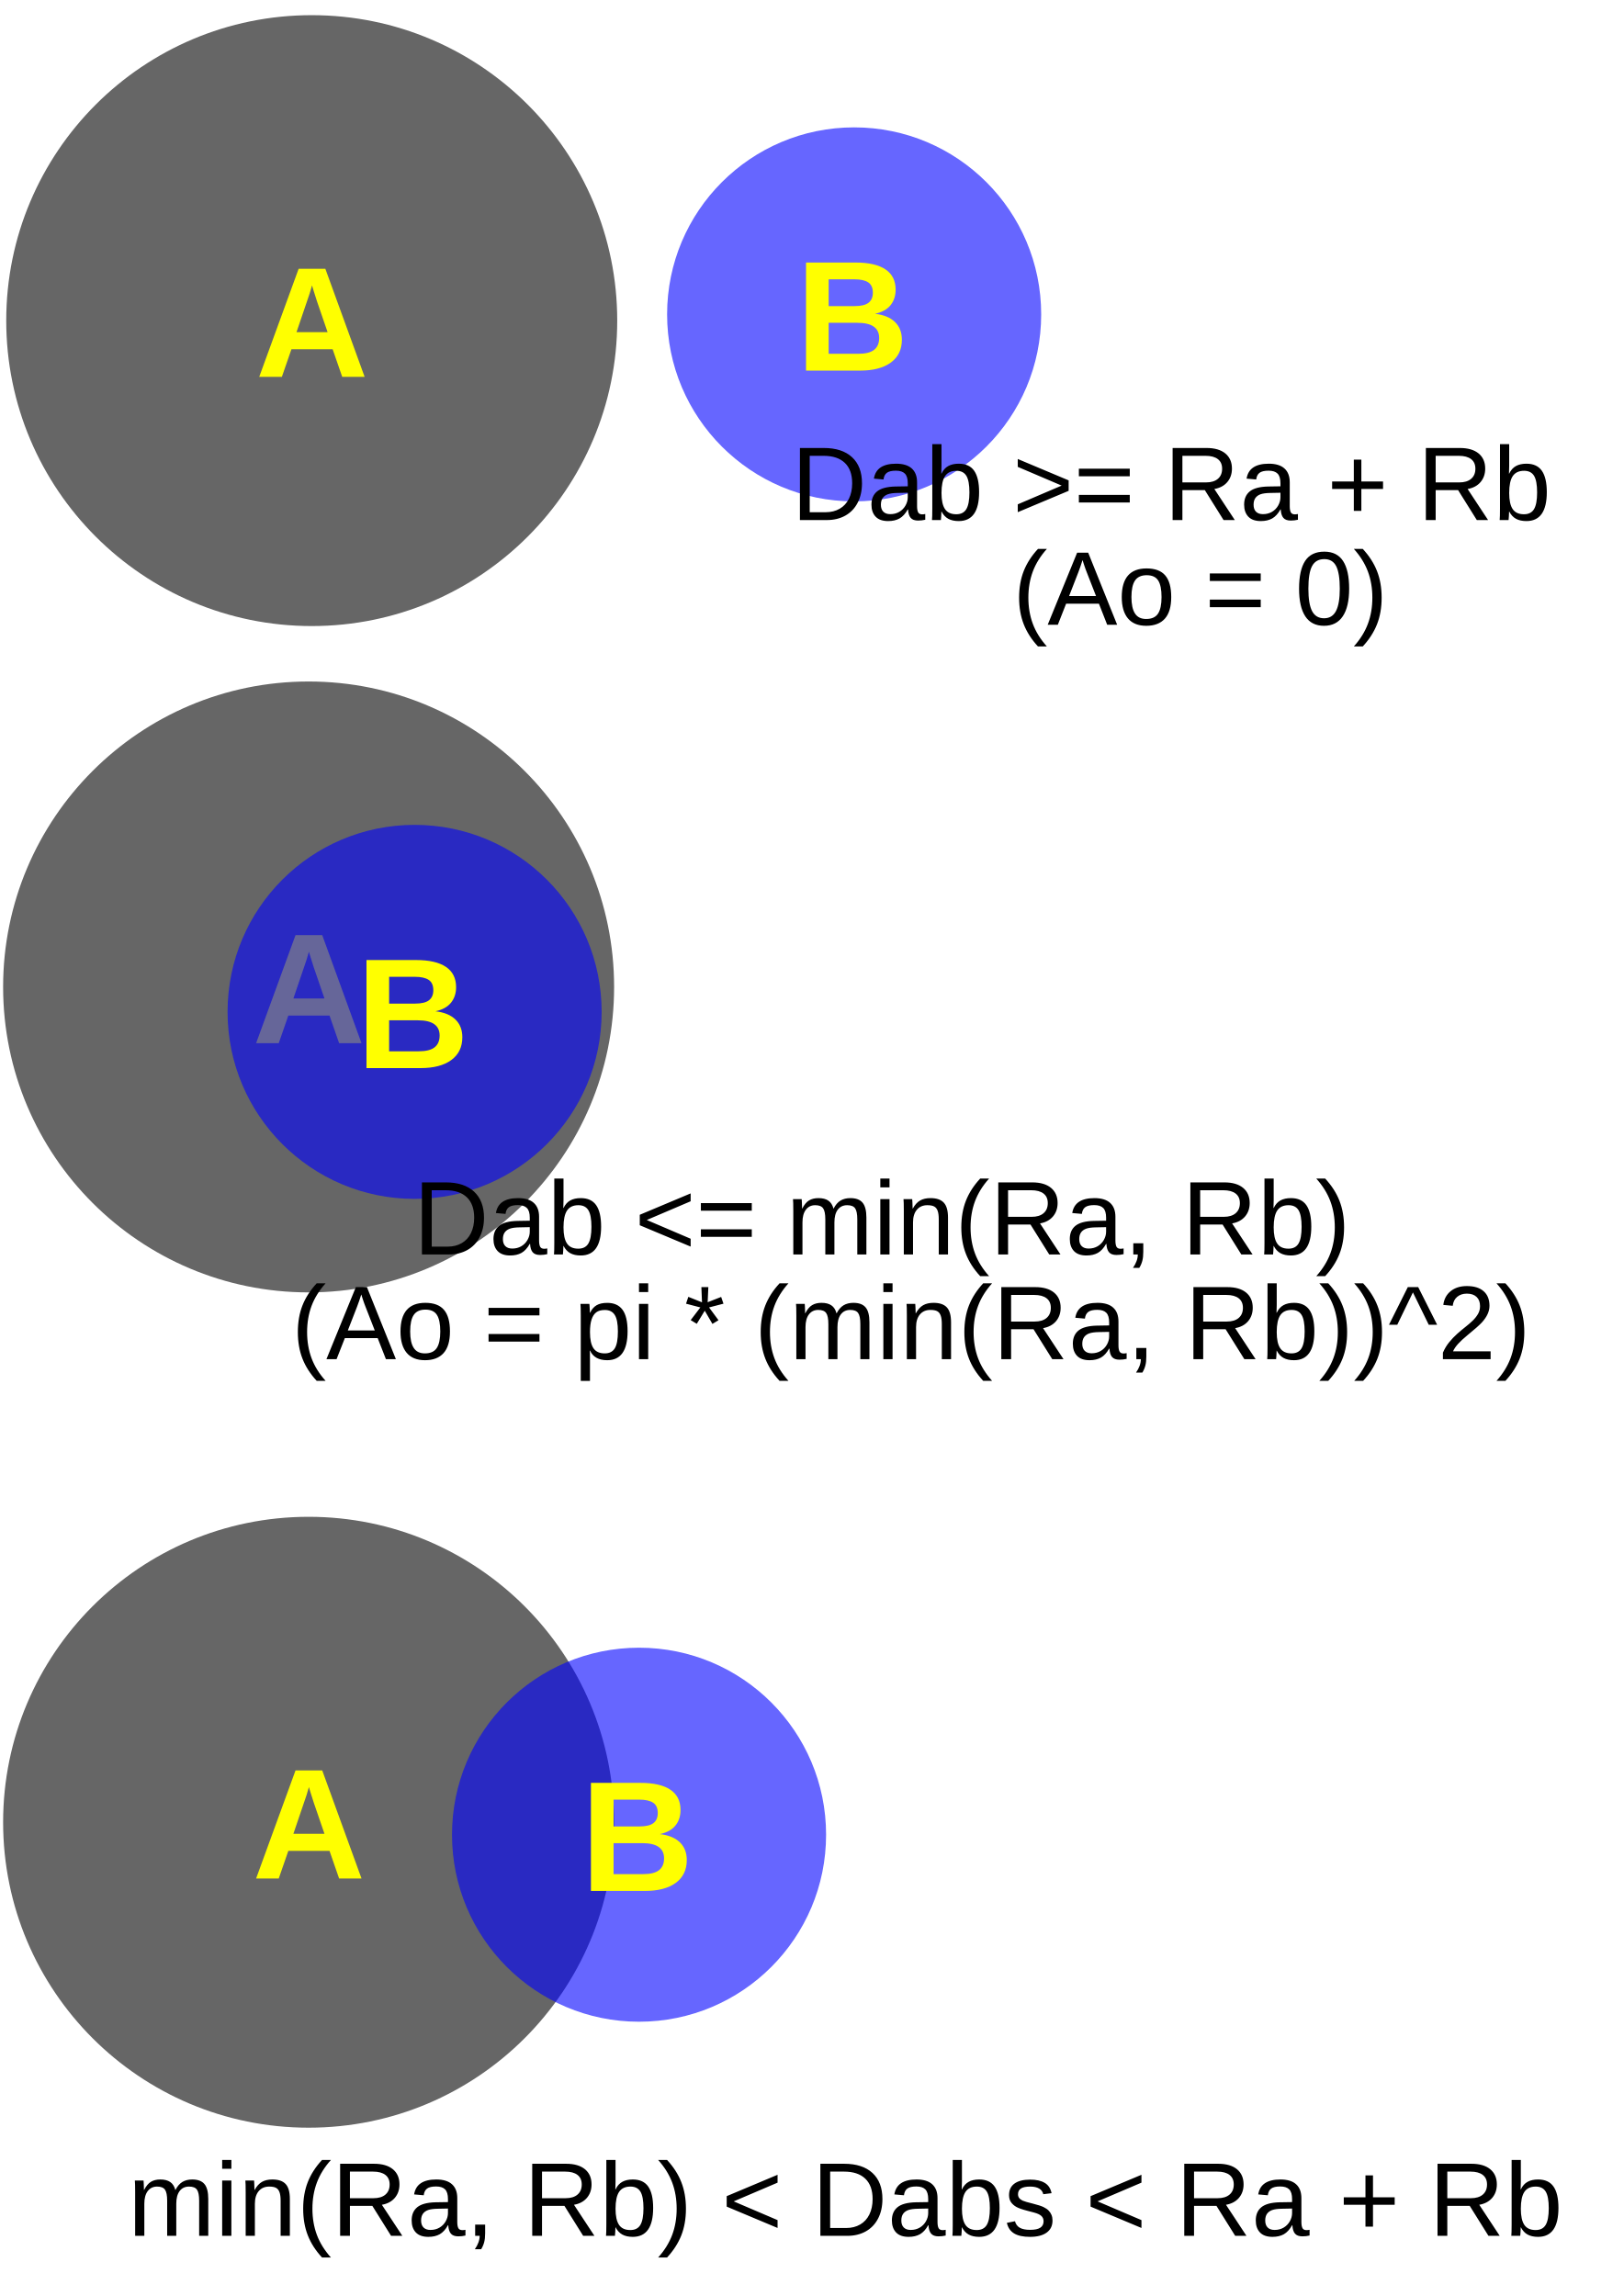
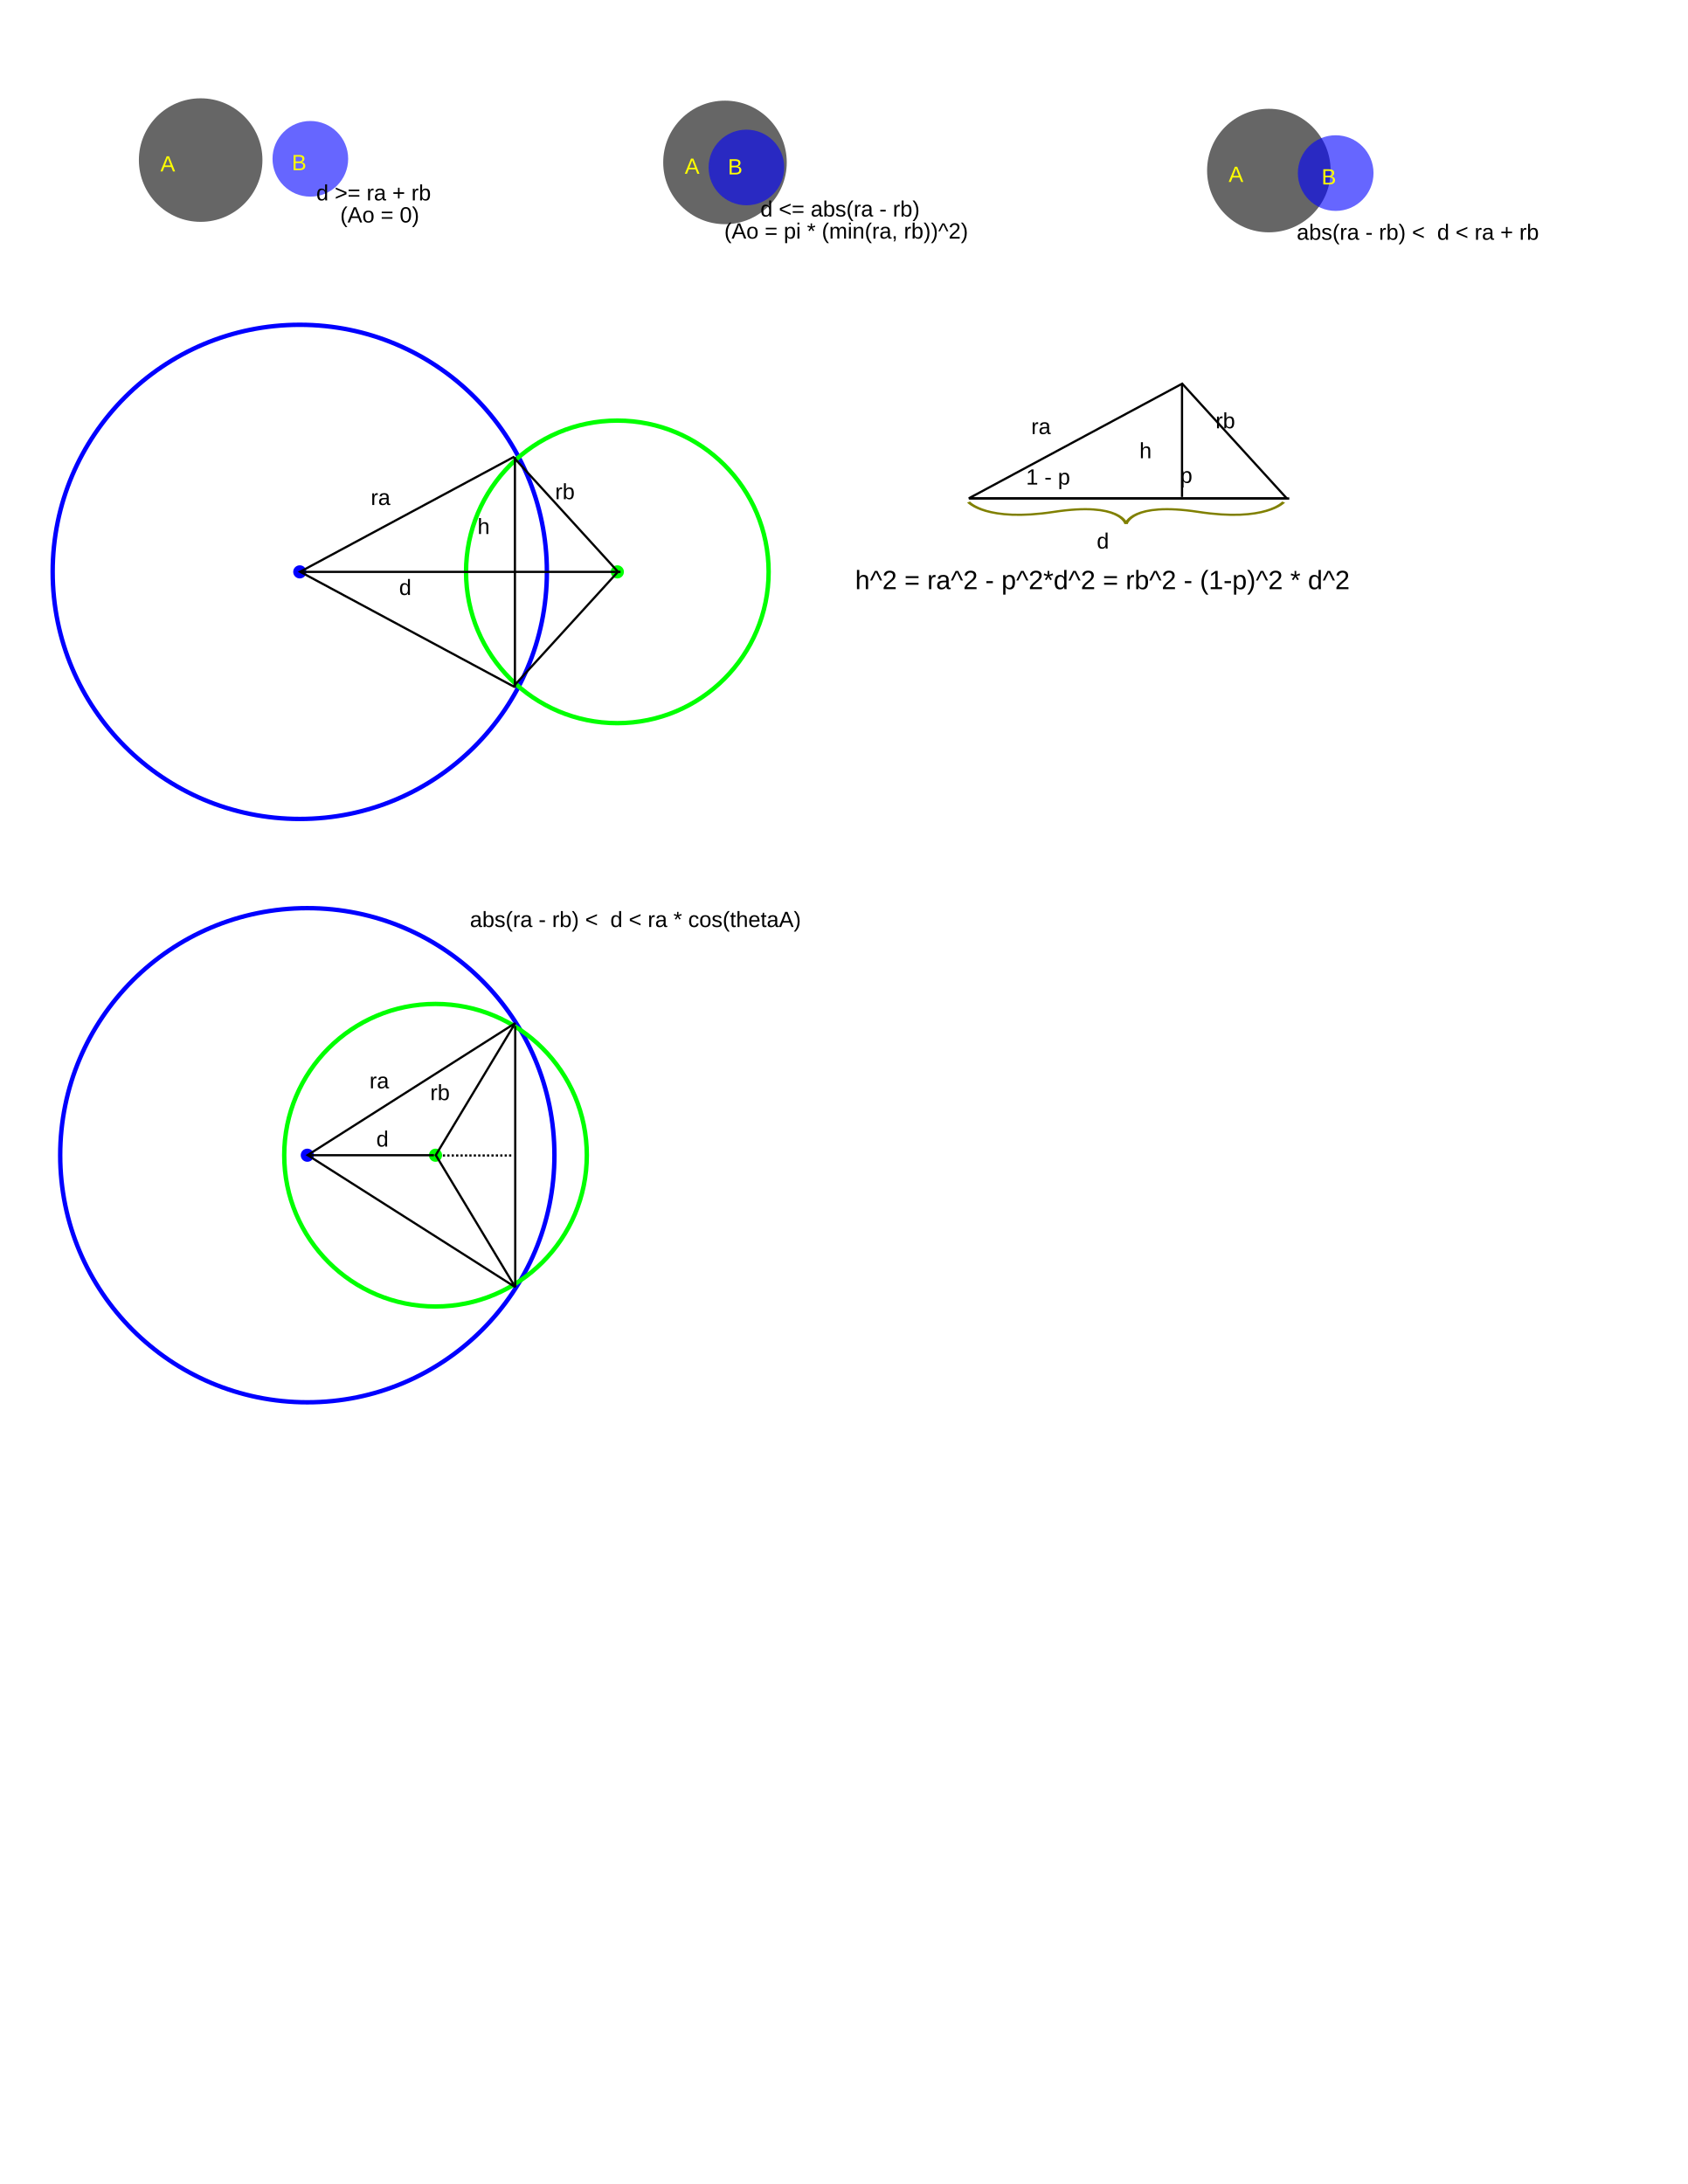
- <svg xmlns="http://www.w3.org/2000/svg" width="744.094" height="1052.362" id="svg2" version="1.0">
+ <svg xmlns="http://www.w3.org/2000/svg" width="765" height="990" id="svg2" version="1.0">
  <defs id="defs4">
    </defs>
  <g id="layer1">
-     <g id="g3171" transform="translate(-45.71429,-80)">
-       <path transform="translate(-334.2857,-242.8571)" d="M 662.857,469.809 A 140,140 0 1 1 382.857,469.809 A 140,140 0 1 1 662.857,469.809 z" id="path2385" style="opacity:0.6;fill:#000000;fill-opacity:1;stroke:none;stroke-width:12;stroke-linecap:square;stroke-linejoin:round;stroke-miterlimit:4;stroke-dasharray:none;stroke-dashoffset:0;stroke-opacity:1" />
-       <text id="text3163" y="252.721" x="162.714" style="font-size:72px;font-style:normal;font-variant:normal;font-weight:bold;font-stretch:normal;text-align:justify;line-height:100%;writing-mode:lr-tb;text-anchor:start;fill:#ffff00;fill-opacity:1;stroke:none;stroke-width:1px;stroke-linecap:butt;stroke-linejoin:miter;stroke-opacity:1;font-family:Arial;-inkscape-font-specification:Arial Bold" xml:space="preserve">
+     <g id="g3171" transform="matrix(0.2,0,0,0.2,53.2313,27.17151)" style="font-size:50px;font-style:normal;font-variant:normal;font-weight:normal;font-stretch:normal;text-align:center;line-height:100%;writing-mode:lr-tb;text-anchor:middle;font-family:Arial;-inkscape-font-specification:Arial">
+       <path transform="translate(-334.2857,-242.8571)" d="M 662.857,469.809 A 140,140 0 1 1 382.857,469.809 A 140,140 0 1 1 662.857,469.809 z" id="path2385" style="font-size:50px;font-style:normal;font-variant:normal;font-weight:normal;font-stretch:normal;text-align:center;line-height:100%;writing-mode:lr-tb;text-anchor:middle;opacity:0.6;fill:#000000;fill-opacity:1;stroke:none;stroke-width:12;stroke-linecap:square;stroke-linejoin:round;stroke-miterlimit:4;stroke-dasharray:none;stroke-dashoffset:0;stroke-opacity:1;font-family:Arial;-inkscape-font-specification:Arial" />
+       <text id="text3163" y="252.721" x="162.714" style="font-size:50px;font-style:normal;font-variant:normal;font-weight:normal;font-stretch:normal;text-align:center;line-height:100%;writing-mode:lr-tb;text-anchor:middle;fill:#ffff00;fill-opacity:1;stroke:none;stroke-width:1px;stroke-linecap:butt;stroke-linejoin:miter;stroke-opacity:1;font-family:Arial;-inkscape-font-specification:Arial" xml:space="preserve">
        <tspan y="252.721" x="162.714" id="tspan3165">A</tspan>
      </text>
    </g>
-     <g id="g3176" transform="translate(-231.4286,-60)">
-       <path transform="matrix(0.6122449,0,0,0.6122449,302.7405,-83.54354)" d="M 662.857,469.809 A 140,140 0 1 1 382.857,469.809 A 140,140 0 1 1 662.857,469.809 z" id="path2391" style="opacity:0.6;fill:#0000ff;fill-opacity:1;stroke:none;stroke-width:12;stroke-linecap:square;stroke-linejoin:round;stroke-miterlimit:4;stroke-dasharray:none;stroke-dashoffset:0;stroke-opacity:1" />
-       <text id="text3167" y="229.864" x="595.998" style="font-size:72px;font-style:normal;font-variant:normal;font-weight:bold;font-stretch:normal;text-align:justify;line-height:100%;writing-mode:lr-tb;text-anchor:start;fill:#ffff00;fill-opacity:1;stroke:none;stroke-width:1px;stroke-linecap:butt;stroke-linejoin:miter;stroke-opacity:1;font-family:Arial;-inkscape-font-specification:Arial Bold" xml:space="preserve">
-         <tspan y="229.864" x="595.998" id="tspan3169">B</tspan>
+     <g id="g3176" transform="matrix(0.2,0,0,0.2,16.08844,31.17151)" style="font-size:50px;font-style:normal;font-variant:normal;font-weight:normal;font-stretch:normal;text-align:center;line-height:100%;writing-mode:lr-tb;text-anchor:middle;font-family:Arial;-inkscape-font-specification:Arial">
+       <path transform="matrix(0.6122449,0,0,0.6122449,302.7405,-83.54354)" d="M 662.857,469.809 A 140,140 0 1 1 382.857,469.809 A 140,140 0 1 1 662.857,469.809 z" id="path2391" style="font-size:81.667px;font-style:normal;font-variant:normal;font-weight:normal;font-stretch:normal;text-align:center;line-height:100%;writing-mode:lr-tb;text-anchor:middle;opacity:0.6;fill:#0000ff;fill-opacity:1;stroke:none;stroke-width:12;stroke-linecap:square;stroke-linejoin:round;stroke-miterlimit:4;stroke-dasharray:none;stroke-dashoffset:0;stroke-opacity:1;font-family:Arial;-inkscape-font-specification:Arial" />
+       <text id="text3167" y="229.864" x="645.998" style="font-size:50px;font-style:normal;font-variant:normal;font-weight:normal;font-stretch:normal;text-align:center;line-height:100%;writing-mode:lr-tb;text-anchor:middle;fill:#ffff00;fill-opacity:1;stroke:none;stroke-width:1px;stroke-linecap:butt;stroke-linejoin:miter;stroke-opacity:1;font-family:Arial;-inkscape-font-specification:Arial" xml:space="preserve">
+         <tspan y="229.864" x="645.998" id="tspan3169">B</tspan>
      </text>
    </g>
-     <g id="g3181" transform="translate(-47.14284,608.2677)">
-       <path transform="translate(-334.2857,-242.8571)" d="M 662.857,469.809 A 140,140 0 1 1 382.857,469.809 A 140,140 0 1 1 662.857,469.809 z" id="path3183" style="opacity:0.6;fill:#000000;fill-opacity:1;stroke:none;stroke-width:12;stroke-linecap:square;stroke-linejoin:round;stroke-miterlimit:4;stroke-dasharray:none;stroke-dashoffset:0;stroke-opacity:1" />
-       <text id="text3185" y="252.721" x="162.714" style="font-size:72px;font-style:normal;font-variant:normal;font-weight:bold;font-stretch:normal;text-align:justify;line-height:100%;writing-mode:lr-tb;text-anchor:start;fill:#ffff00;fill-opacity:1;stroke:none;stroke-width:1px;stroke-linecap:butt;stroke-linejoin:miter;stroke-opacity:1;font-family:Arial;-inkscape-font-specification:Arial Bold" xml:space="preserve">
+     <g id="g3181" transform="matrix(0.2,0,0,0.2,537.3872,31.92513)" style="font-size:50px;font-style:normal;font-variant:normal;font-weight:normal;font-stretch:normal;text-align:center;line-height:100%;writing-mode:lr-tb;text-anchor:middle;font-family:Arial;-inkscape-font-specification:Arial">
+       <path transform="translate(-334.2857,-242.8571)" d="M 662.857,469.809 A 140,140 0 1 1 382.857,469.809 A 140,140 0 1 1 662.857,469.809 z" id="path3183" style="font-size:50px;font-style:normal;font-variant:normal;font-weight:normal;font-stretch:normal;text-align:center;line-height:100%;writing-mode:lr-tb;text-anchor:middle;opacity:0.6;fill:#000000;fill-opacity:1;stroke:none;stroke-width:12;stroke-linecap:square;stroke-linejoin:round;stroke-miterlimit:4;stroke-dasharray:none;stroke-dashoffset:0;stroke-opacity:1;font-family:Arial;-inkscape-font-specification:Arial" />
+       <text id="text3185" y="252.721" x="162.714" style="font-size:50px;font-style:normal;font-variant:normal;font-weight:normal;font-stretch:normal;text-align:center;line-height:100%;writing-mode:lr-tb;text-anchor:middle;fill:#ffff00;fill-opacity:1;stroke:none;stroke-width:1px;stroke-linecap:butt;stroke-linejoin:miter;stroke-opacity:1;font-family:Arial;-inkscape-font-specification:Arial" xml:space="preserve">
        <tspan y="252.721" x="162.714" id="tspan3187">A</tspan>
      </text>
    </g>
-     <g id="g3189" transform="translate(-330,636.8391)">
-       <path transform="matrix(0.6122449,0,0,0.6122449,302.7405,-83.54354)" d="M 662.857,469.809 A 140,140 0 1 1 382.857,469.809 A 140,140 0 1 1 662.857,469.809 z" id="path3191" style="opacity:0.6;fill:#0000ff;fill-opacity:1;stroke:none;stroke-width:12;stroke-linecap:square;stroke-linejoin:round;stroke-miterlimit:4;stroke-dasharray:none;stroke-dashoffset:0;stroke-opacity:1" />
-       <text id="text3193" y="229.864" x="595.998" style="font-size:72px;font-style:normal;font-variant:normal;font-weight:bold;font-stretch:normal;text-align:justify;line-height:100%;writing-mode:lr-tb;text-anchor:start;fill:#ffff00;fill-opacity:1;stroke:none;stroke-width:1px;stroke-linecap:butt;stroke-linejoin:miter;stroke-opacity:1;font-family:Arial;-inkscape-font-specification:Arial Bold" xml:space="preserve">
-         <tspan y="229.864" x="595.998" id="tspan3195">B</tspan>
+     <g id="g3189" transform="matrix(0.2,0,0,0.2,480.8158,37.63943)" style="font-size:50px;font-style:normal;font-variant:normal;font-weight:normal;font-stretch:normal;text-align:center;line-height:100%;writing-mode:lr-tb;text-anchor:middle;font-family:Arial;-inkscape-font-specification:Arial">
+       <path transform="matrix(0.6122449,0,0,0.6122449,302.7405,-83.54354)" d="M 662.857,469.809 A 140,140 0 1 1 382.857,469.809 A 140,140 0 1 1 662.857,469.809 z" id="path3191" style="font-size:81.667px;font-style:normal;font-variant:normal;font-weight:normal;font-stretch:normal;text-align:center;line-height:100%;writing-mode:lr-tb;text-anchor:middle;opacity:0.6;fill:#0000ff;fill-opacity:1;stroke:none;stroke-width:12;stroke-linecap:square;stroke-linejoin:round;stroke-miterlimit:4;stroke-dasharray:none;stroke-dashoffset:0;stroke-opacity:1;font-family:Arial;-inkscape-font-specification:Arial" />
+       <text id="text3193" y="229.864" x="655.998" style="font-size:50px;font-style:normal;font-variant:normal;font-weight:normal;font-stretch:normal;text-align:center;line-height:100%;writing-mode:lr-tb;text-anchor:middle;fill:#ffff00;fill-opacity:1;stroke:none;stroke-width:1px;stroke-linecap:butt;stroke-linejoin:miter;stroke-opacity:1;font-family:Arial;-inkscape-font-specification:Arial" xml:space="preserve">
+         <tspan y="229.864" x="655.998" id="tspan3195">B</tspan>
      </text>
    </g>
-     <g id="g3197" transform="translate(-47.14284,225.4106)">
-       <path transform="translate(-334.2857,-242.8571)" d="M 662.857,469.809 A 140,140 0 1 1 382.857,469.809 A 140,140 0 1 1 662.857,469.809 z" id="path3199" style="opacity:0.6;fill:#000000;fill-opacity:1;stroke:none;stroke-width:12;stroke-linecap:square;stroke-linejoin:round;stroke-miterlimit:4;stroke-dasharray:none;stroke-dashoffset:0;stroke-opacity:1" />
-       <text id="text3201" y="252.721" x="162.714" style="font-size:72px;font-style:normal;font-variant:normal;font-weight:bold;font-stretch:normal;text-align:justify;line-height:100%;writing-mode:lr-tb;text-anchor:start;fill:#ffff00;fill-opacity:1;stroke:none;stroke-width:1px;stroke-linecap:butt;stroke-linejoin:miter;stroke-opacity:1;font-family:Arial;-inkscape-font-specification:Arial Bold" xml:space="preserve">
+     <g id="g3197" transform="matrix(0.2,0,0,0.2,290.8793,28.2343)" style="font-size:50px;font-style:normal;font-variant:normal;font-weight:normal;font-stretch:normal;text-align:center;line-height:100%;writing-mode:lr-tb;text-anchor:middle;font-family:Arial;-inkscape-font-specification:Arial">
+       <path transform="translate(-334.2857,-242.8571)" d="M 662.857,469.809 A 140,140 0 1 1 382.857,469.809 A 140,140 0 1 1 662.857,469.809 z" id="path3199" style="font-size:50px;font-style:normal;font-variant:normal;font-weight:normal;font-stretch:normal;text-align:center;line-height:100%;writing-mode:lr-tb;text-anchor:middle;opacity:0.6;fill:#000000;fill-opacity:1;stroke:none;stroke-width:12;stroke-linecap:square;stroke-linejoin:round;stroke-miterlimit:4;stroke-dasharray:none;stroke-dashoffset:0;stroke-opacity:1;font-family:Arial;-inkscape-font-specification:Arial" />
+       <text id="text3201" y="252.721" x="162.714" style="font-size:50px;font-style:normal;font-variant:normal;font-weight:normal;font-stretch:normal;text-align:center;line-height:100%;writing-mode:lr-tb;text-anchor:middle;fill:#ffff00;fill-opacity:1;stroke:none;stroke-width:1px;stroke-linecap:butt;stroke-linejoin:miter;stroke-opacity:1;font-family:Arial;-inkscape-font-specification:Arial" xml:space="preserve">
        <tspan y="252.721" x="162.714" id="tspan3203">A</tspan>
      </text>
    </g>
-     <g id="g3205" transform="translate(-432.8571,259.6963)">
-       <path transform="matrix(0.6122449,0,0,0.6122449,302.7405,-83.54354)" d="M 662.857,469.809 A 140,140 0 1 1 382.857,469.809 A 140,140 0 1 1 662.857,469.809 z" id="path3207" style="opacity:0.6;fill:#0000ff;fill-opacity:1;stroke:none;stroke-width:12;stroke-linecap:square;stroke-linejoin:round;stroke-miterlimit:4;stroke-dasharray:none;stroke-dashoffset:0;stroke-opacity:1" />
-       <text id="text3209" y="229.864" x="595.998" style="font-size:72px;font-style:normal;font-variant:normal;font-weight:bold;font-stretch:normal;text-align:justify;line-height:100%;writing-mode:lr-tb;text-anchor:start;fill:#ffff00;fill-opacity:1;stroke:none;stroke-width:1px;stroke-linecap:butt;stroke-linejoin:miter;stroke-opacity:1;font-family:Arial;-inkscape-font-specification:Arial Bold" xml:space="preserve">
-         <tspan y="229.864" x="595.998" id="tspan3211">B</tspan>
+     <g id="g3205" transform="matrix(0.2,0,0,0.2,213.7364,35.09144)" style="font-size:50px;font-style:normal;font-variant:normal;font-weight:normal;font-stretch:normal;text-align:center;line-height:100%;writing-mode:lr-tb;text-anchor:middle;font-family:Arial;-inkscape-font-specification:Arial">
+       <path transform="matrix(0.6122449,0,0,0.6122449,302.7405,-83.54354)" d="M 662.857,469.809 A 140,140 0 1 1 382.857,469.809 A 140,140 0 1 1 662.857,469.809 z" id="path3207" style="font-size:81.667px;font-style:normal;font-variant:normal;font-weight:normal;font-stretch:normal;text-align:center;line-height:100%;writing-mode:lr-tb;text-anchor:middle;opacity:0.6;fill:#0000ff;fill-opacity:1;stroke:none;stroke-width:12;stroke-linecap:square;stroke-linejoin:round;stroke-miterlimit:4;stroke-dasharray:none;stroke-dashoffset:0;stroke-opacity:1;font-family:Arial;-inkscape-font-specification:Arial" />
+       <text id="text3209" y="219.864" x="645.998" style="font-size:50px;font-style:normal;font-variant:normal;font-weight:normal;font-stretch:normal;text-align:center;line-height:100%;writing-mode:lr-tb;text-anchor:middle;fill:#ffff00;fill-opacity:1;stroke:none;stroke-width:1px;stroke-linecap:butt;stroke-linejoin:miter;stroke-opacity:1;font-family:Arial;-inkscape-font-specification:Arial" xml:space="preserve">
+         <tspan y="219.864" x="645.998" id="tspan3211">B</tspan>
      </text>
    </g>
-     <text xml:space="preserve" style="font-size:48px;font-style:normal;font-variant:normal;font-weight:normal;font-stretch:normal;text-align:justify;line-height:100%;writing-mode:lr-tb;text-anchor:start;fill:#000000;fill-opacity:1;stroke:none;stroke-width:1px;stroke-linecap:butt;stroke-linejoin:miter;stroke-opacity:1;font-family:Arial;-inkscape-font-specification:Arial" x="583.429" y="238.362" id="text3213">
-       <tspan id="tspan3215" x="583.429" y="238.362" style="text-align:center;text-anchor:middle">Dab &gt;= Ra + Rb</tspan>
-       <tspan x="583.429" y="286.362" id="tspan3225" style="text-align:center;text-anchor:middle">(Ao = 0)</tspan>
+     <text xml:space="preserve" style="font-size:10px;font-style:normal;font-variant:normal;font-weight:normal;font-stretch:normal;text-align:center;line-height:100%;writing-mode:lr-tb;text-anchor:middle;fill:#000000;fill-opacity:1;stroke:none;stroke-width:1px;stroke-linecap:butt;stroke-linejoin:miter;stroke-opacity:1;font-family:Arial;-inkscape-font-specification:Arial" x="179.06" y="90.844" id="text3213">
+       <tspan id="tspan3215" x="179.06" y="90.844" style="font-size:10px;font-style:normal;font-variant:normal;font-weight:normal;font-stretch:normal;text-align:center;line-height:100%;writing-mode:lr-tb;text-anchor:middle;font-family:Arial;-inkscape-font-specification:Arial">d &gt;= ra + rb</tspan>
+       <tspan x="179.06" y="100.844" id="tspan3225" style="font-size:10px;font-style:normal;font-variant:normal;font-weight:normal;font-stretch:normal;text-align:center;line-height:100%;writing-mode:lr-tb;text-anchor:middle;font-family:Arial;-inkscape-font-specification:Arial">(Ao = 0)</tspan>
    </text>
-     <text xml:space="preserve" style="font-size:48px;font-style:normal;font-variant:normal;font-weight:normal;font-stretch:normal;text-align:justify;line-height:100%;writing-mode:lr-tb;text-anchor:start;fill:#000000;fill-opacity:1;stroke:none;stroke-width:1px;stroke-linecap:butt;stroke-linejoin:miter;stroke-opacity:1;font-family:Arial;-inkscape-font-specification:Arial" x="450.848" y="574.975" id="text3217">
-       <tspan id="tspan3219" x="450.848" y="574.975" style="text-align:center;text-anchor:middle">Dab &lt;= min(Ra, Rb)</tspan>
-       <tspan x="450.848" y="622.975" id="tspan3227" style="text-align:center;text-anchor:middle">(Ao = pi * (min(Ra, Rb))^2)</tspan>
+     <text xml:space="preserve" style="font-size:10px;font-style:normal;font-variant:normal;font-weight:normal;font-stretch:normal;text-align:center;line-height:100%;writing-mode:lr-tb;text-anchor:middle;fill:#000000;fill-opacity:1;stroke:none;stroke-width:1px;stroke-linecap:butt;stroke-linejoin:miter;stroke-opacity:1;font-family:Arial;-inkscape-font-specification:Arial" x="390.477" y="98.147" id="text3217">
+       <tspan id="tspan3219" x="390.477" y="98.147" style="font-size:10px;font-style:normal;font-variant:normal;font-weight:normal;font-stretch:normal;text-align:center;line-height:100%;writing-mode:lr-tb;text-anchor:middle;font-family:Arial;-inkscape-font-specification:Arial">d &lt;= abs(ra - rb)</tspan>
+       <tspan x="390.477" y="108.147" id="tspan3227" style="font-size:10px;font-style:normal;font-variant:normal;font-weight:normal;font-stretch:normal;text-align:center;line-height:100%;writing-mode:lr-tb;text-anchor:middle;font-family:Arial;-inkscape-font-specification:Arial">(Ao = pi * (min(ra, rb))^2)</tspan>
    </text>
-     <text xml:space="preserve" style="font-size:48px;font-style:normal;font-variant:normal;font-weight:normal;font-stretch:normal;text-align:justify;line-height:100%;writing-mode:lr-tb;text-anchor:start;fill:#000000;fill-opacity:1;stroke:none;stroke-width:1px;stroke-linecap:butt;stroke-linejoin:miter;stroke-opacity:1;font-family:Arial;-inkscape-font-specification:Arial" x="58.61" y="1024.784" id="text3221">
-       <tspan id="tspan3223" x="58.61" y="1024.784">min(Ra, Rb) &lt; Dabs &lt; Ra + Rb</tspan>
+     <text xml:space="preserve" style="font-size:10px;font-style:normal;font-variant:normal;font-weight:normal;font-stretch:normal;text-align:center;line-height:100%;writing-mode:lr-tb;text-anchor:middle;fill:#000000;fill-opacity:1;stroke:none;stroke-width:1px;stroke-linecap:butt;stroke-linejoin:miter;stroke-opacity:1;font-family:Arial;-inkscape-font-specification:Arial" x="649.564" y="108.68" id="text3221">
+       <tspan id="tspan3223" x="649.564" y="108.68">abs(ra - rb) &lt;  d &lt; ra + rb</tspan>
    </text>
+     <path style="font-size:12.5px;font-style:normal;font-variant:normal;font-weight:normal;font-stretch:normal;text-align:center;line-height:100%;writing-mode:lr-tb;text-anchor:middle;fill:none;fill-opacity:1;stroke:#0000ff;stroke-width:2.5;stroke-linecap:square;stroke-linejoin:round;stroke-miterlimit:4;stroke-dasharray:none;stroke-dashoffset:0;stroke-opacity:1;font-family:Arial;-inkscape-font-specification:Arial" id="path2413" d="M 662.857,469.809 A 140,140 0 1 1 382.857,469.809 A 140,140 0 1 1 662.857,469.809 z" transform="matrix(0.8,0,0,0.8,-282.4128,-116.6196)" />
+     <path style="font-size:20.417px;font-style:normal;font-variant:normal;font-weight:normal;font-stretch:normal;text-align:center;line-height:100%;writing-mode:lr-tb;text-anchor:middle;fill:none;fill-opacity:1;stroke:#00ff00;stroke-width:4.083;stroke-linecap:square;stroke-linejoin:round;stroke-miterlimit:4;stroke-dasharray:none;stroke-dashoffset:0;stroke-opacity:1;font-family:Arial;-inkscape-font-specification:Arial" id="path2421" d="M 662.857,469.809 A 140,140 0 1 1 382.857,469.809 A 140,140 0 1 1 662.857,469.809 z" transform="matrix(0.489796,0,0,0.489796,23.7104,29.11698)" />
+     <path style="font-size:5px;font-style:normal;font-variant:normal;font-weight:normal;font-stretch:normal;text-align:center;line-height:100%;writing-mode:lr-tb;text-anchor:middle;opacity:1;fill:#0000ff;fill-opacity:1;stroke:none;stroke-width:0.5;stroke-linecap:square;stroke-linejoin:round;stroke-miterlimit:4;stroke-dasharray:none;stroke-dashoffset:0;stroke-opacity:1;font-family:Arial;-inkscape-font-specification:Arial" id="path3203" d="M 83.716,155.023 A 1.491,1.491 0 1 1 80.734,155.023 A 1.491,1.491 0 1 1 83.716,155.023 z" transform="matrix(2,0,0,2,-28.57668,-50.81843)" />
+     <path style="font-size:5px;font-style:normal;font-variant:normal;font-weight:normal;font-stretch:normal;text-align:center;line-height:100%;writing-mode:lr-tb;text-anchor:middle;opacity:1;fill:#00ff00;fill-opacity:1;stroke:none;stroke-width:0.5;stroke-linecap:square;stroke-linejoin:round;stroke-miterlimit:4;stroke-dasharray:none;stroke-dashoffset:0;stroke-opacity:1;font-family:Arial;-inkscape-font-specification:Arial" id="path3205" d="M 83.716,155.023 A 1.491,1.491 0 1 1 80.734,155.023 A 1.491,1.491 0 1 1 83.716,155.023 z" transform="matrix(2,0,0,2,115.3542,-50.81843)" />
+     <path style="font-size:10px;font-style:normal;font-variant:normal;font-weight:normal;font-stretch:normal;text-align:center;line-height:100%;writing-mode:lr-tb;text-anchor:middle;fill:none;fill-rule:evenodd;stroke:#000000;stroke-width:1px;stroke-linecap:butt;stroke-linejoin:miter;stroke-opacity:1;font-family:Arial;-inkscape-font-specification:Arial" d="M 136.191,259.227 L 281.261,259.227 L 281.261,259.227 L 281.261,259.227" id="path3208" />
+     <path style="font-size:10px;font-style:normal;font-variant:normal;font-weight:normal;font-stretch:normal;text-align:center;line-height:100%;writing-mode:lr-tb;text-anchor:middle;fill:none;fill-rule:evenodd;stroke:#000000;stroke-width:1px;stroke-linecap:butt;stroke-linejoin:miter;stroke-opacity:1;font-family:Arial;-inkscape-font-specification:Arial" d="M 233.384,207.204 L 233.384,311.809" id="path3210" />
+     <path style="font-size:10px;font-style:normal;font-variant:normal;font-weight:normal;font-stretch:normal;text-align:center;line-height:100%;writing-mode:lr-tb;text-anchor:middle;fill:none;fill-rule:evenodd;stroke:#000000;stroke-width:1px;stroke-linecap:butt;stroke-linejoin:miter;stroke-opacity:1;font-family:Arial;-inkscape-font-specification:Arial" d="M 136.016,259.178 L 232.727,207.204 L 280.095,259.178 L 232.727,311.151 L 136.016,259.178 z" id="path3212" />
+     <text xml:space="preserve" style="font-size:10px;font-style:normal;font-variant:normal;font-weight:normal;font-stretch:normal;text-align:center;line-height:100%;writing-mode:lr-tb;text-anchor:middle;fill:#000000;fill-opacity:1;stroke:none;stroke-width:1px;stroke-linecap:butt;stroke-linejoin:miter;stroke-opacity:1;font-family:Arial;-inkscape-font-specification:Arial" x="179.437" y="228.915" id="text3214">
+       <tspan id="tspan3216" x="179.437" y="228.915">ra</tspan>
+     </text>
+     <text xml:space="preserve" style="font-size:10px;font-style:normal;font-variant:normal;font-weight:normal;font-stretch:normal;text-align:center;line-height:100%;writing-mode:lr-tb;text-anchor:middle;fill:#000000;fill-opacity:1;stroke:none;stroke-width:1px;stroke-linecap:butt;stroke-linejoin:miter;stroke-opacity:1;font-family:Arial;-inkscape-font-specification:Arial" x="262.99" y="226.283" id="text3218">
+       <tspan id="tspan3220" x="262.99" y="226.283">rb</tspan>
+     </text>
+     <text xml:space="preserve" style="font-size:10px;font-style:normal;font-variant:normal;font-weight:normal;font-stretch:normal;text-align:center;line-height:100%;writing-mode:lr-tb;text-anchor:middle;fill:#000000;fill-opacity:1;stroke:none;stroke-width:1px;stroke-linecap:butt;stroke-linejoin:miter;stroke-opacity:1;font-family:Arial;-inkscape-font-specification:Arial" x="190.621" y="269.704" id="text3222">
+       <tspan id="tspan3224" x="190.621" y="269.704">d</tspan>
+     </text>
+     <text xml:space="preserve" style="font-size:10px;font-style:normal;font-variant:normal;font-weight:normal;font-stretch:normal;text-align:center;line-height:100%;writing-mode:lr-tb;text-anchor:middle;fill:#000000;fill-opacity:1;stroke:none;stroke-width:1px;stroke-linecap:butt;stroke-linejoin:miter;stroke-opacity:1;font-family:Arial;-inkscape-font-specification:Arial" x="226.148" y="242.072" id="text3226">
+       <tspan id="tspan3228" x="226.148" y="242.072">h</tspan>
+     </text>
+     <g id="g3316" transform="translate(286.7283,-278.5701)">
+       <text id="text3230" y="486.283" x="242.208" style="font-size:10px;font-style:normal;font-variant:normal;font-weight:normal;font-stretch:normal;text-align:center;line-height:100%;writing-mode:lr-tb;text-anchor:middle;fill:#000000;fill-opacity:1;stroke:none;stroke-width:1px;stroke-linecap:butt;stroke-linejoin:miter;stroke-opacity:1;font-family:Arial;-inkscape-font-specification:Arial" xml:space="preserve">
+         <tspan y="486.283" x="242.208" id="tspan3232">h</tspan>
+       </text>
+       <path id="path3234" d="M 152.561,504.513 L 297.632,504.513 L 297.632,504.513 L 297.632,504.513" style="font-size:10px;font-style:normal;font-variant:normal;font-weight:normal;font-stretch:normal;text-align:center;line-height:100%;writing-mode:lr-tb;text-anchor:middle;fill:none;fill-rule:evenodd;stroke:#000000;stroke-width:1px;stroke-linecap:butt;stroke-linejoin:miter;stroke-opacity:1;font-family:Arial;-inkscape-font-specification:Arial" />
+       <path id="path3236" d="M 249.012,452.489 L 249.012,503.837" style="font-size:10px;font-style:normal;font-variant:normal;font-weight:normal;font-stretch:normal;text-align:center;line-height:100%;writing-mode:lr-tb;text-anchor:middle;fill:none;fill-rule:evenodd;stroke:#000000;stroke-width:1px;stroke-linecap:butt;stroke-linejoin:miter;stroke-opacity:1;font-family:Arial;-inkscape-font-specification:Arial" />
+       <path id="path3238" d="M 152.387,504.463 L 249.097,452.489 L 296.466,504.463 L 152.387,504.463 z" style="font-size:10px;font-style:normal;font-variant:normal;font-weight:normal;font-stretch:normal;text-align:center;line-height:100%;writing-mode:lr-tb;text-anchor:middle;fill:none;fill-rule:evenodd;stroke:#000000;stroke-width:1px;stroke-linecap:butt;stroke-linejoin:miter;stroke-opacity:1;font-family:Arial;-inkscape-font-specification:Arial" />
+       <text id="text3240" y="475.333" x="194.813" style="font-size:10px;font-style:normal;font-variant:normal;font-weight:normal;font-stretch:normal;text-align:center;line-height:100%;writing-mode:lr-tb;text-anchor:middle;fill:#000000;fill-opacity:1;stroke:none;stroke-width:1px;stroke-linecap:butt;stroke-linejoin:miter;stroke-opacity:1;font-family:Arial;-inkscape-font-specification:Arial" xml:space="preserve">
+         <tspan y="475.333" x="194.813" id="tspan3242">ra</tspan>
+       </text>
+       <text id="text3244" y="472.701" x="278.365" style="font-size:10px;font-style:normal;font-variant:normal;font-weight:normal;font-stretch:normal;text-align:center;line-height:100%;writing-mode:lr-tb;text-anchor:middle;fill:#000000;fill-opacity:1;stroke:none;stroke-width:1px;stroke-linecap:butt;stroke-linejoin:miter;stroke-opacity:1;font-family:Arial;-inkscape-font-specification:Arial" xml:space="preserve">
+         <tspan y="472.701" x="278.365" id="tspan3246">rb</tspan>
+       </text>
+       <text id="text3248" y="527.235" x="222.869" style="font-size:10px;font-style:normal;font-variant:normal;font-weight:normal;font-stretch:normal;text-align:center;line-height:100%;writing-mode:lr-tb;text-anchor:middle;fill:#000000;fill-opacity:1;stroke:none;stroke-width:1px;stroke-linecap:butt;stroke-linejoin:miter;stroke-opacity:1;font-family:Arial;-inkscape-font-specification:Arial" xml:space="preserve">
+         <tspan y="527.235" x="222.869" id="tspan3250">d</tspan>
+       </text>
+       <g style="font-size:8.074px;font-style:normal;font-variant:normal;font-weight:normal;font-stretch:normal;text-align:center;line-height:100%;writing-mode:lr-tb;text-anchor:middle;stroke:#808000;stroke-opacity:1;font-family:Arial;-inkscape-font-specification:Arial" transform="matrix(1.534154,0,0,1,-161.0236,-68.76072)" id="g3260">
+         <path style="font-size:8.074px;font-style:normal;font-variant:normal;font-weight:normal;font-stretch:normal;text-align:center;line-height:100%;writing-mode:lr-tb;text-anchor:middle;fill:none;fill-rule:evenodd;stroke:#808000;stroke-width:1px;stroke-linecap:butt;stroke-linejoin:miter;stroke-opacity:1;font-family:Arial;-inkscape-font-specification:Arial" d="M 250.743,584.802 C 250.743,584.802 252.39,574.75 272.03,579.356 C 292.079,584.059 297.277,574.901 297.277,574.901" id="path3254" />
+         <path style="font-size:8.074px;font-style:normal;font-variant:normal;font-weight:normal;font-stretch:normal;text-align:center;line-height:100%;writing-mode:lr-tb;text-anchor:middle;fill:none;fill-rule:evenodd;stroke:#808000;stroke-width:1px;stroke-linecap:butt;stroke-linejoin:miter;stroke-opacity:1;font-family:Arial;-inkscape-font-specification:Arial" d="M 250.743,584.802 C 250.743,584.802 249.095,574.75 229.455,579.356 C 209.406,584.059 204.208,574.901 204.208,574.901" id="path3258" />
+       </g>
+       <text id="text3264" y="498.22" x="198.035" style="font-size:10px;font-style:normal;font-variant:normal;font-weight:normal;font-stretch:normal;text-align:center;line-height:100%;writing-mode:lr-tb;text-anchor:middle;fill:#000000;fill-opacity:1;stroke:none;stroke-width:1px;stroke-linecap:butt;stroke-linejoin:miter;stroke-opacity:1;font-family:Arial;-inkscape-font-specification:Arial" xml:space="preserve">
+         <tspan y="498.22" x="198.035" id="tspan3266">1 - p</tspan>
+       </text>
+       <text id="text3268" y="497.477" x="260.659" style="font-size:10px;font-style:normal;font-variant:normal;font-weight:normal;font-stretch:normal;text-align:center;line-height:100%;writing-mode:lr-tb;text-anchor:middle;fill:#000000;fill-opacity:1;stroke:none;stroke-width:1px;stroke-linecap:butt;stroke-linejoin:miter;stroke-opacity:1;font-family:Arial;-inkscape-font-specification:Arial" xml:space="preserve">
+         <tspan y="497.477" x="260.659" id="tspan3270">p</tspan>
+       </text>
+     </g>
+     <text xml:space="preserve" style="font-size:12px;font-style:normal;font-variant:normal;font-weight:normal;font-stretch:normal;text-align:center;line-height:100%;writing-mode:lr-tb;text-anchor:middle;fill:#000000;fill-opacity:1;stroke:none;stroke-width:1px;stroke-linecap:butt;stroke-linejoin:miter;stroke-opacity:1;font-family:Arial;-inkscape-font-specification:Arial" x="508.011" y="267.061" id="text3272">
+       <tspan id="tspan3274" x="508.011" y="267.061">h^2 = ra^2 - p^2*d^2 = rb^2 - (1-p)^2 * d^2</tspan>
+     </text>
+     <g id="g3310" transform="translate(-24.09897,-291.3421)">
+       <path transform="matrix(0.8,0,0,0.8,-254.9005,439.153)" d="M 662.857,469.809 A 140,140 0 1 1 382.857,469.809 A 140,140 0 1 1 662.857,469.809 z" id="path3276" style="font-size:12.5px;font-style:normal;font-variant:normal;font-weight:normal;font-stretch:normal;text-align:center;line-height:100%;writing-mode:lr-tb;text-anchor:middle;fill:none;fill-opacity:1;stroke:#0000ff;stroke-width:2.5;stroke-linecap:square;stroke-linejoin:round;stroke-miterlimit:4;stroke-dasharray:none;stroke-dashoffset:0;stroke-opacity:1;font-family:Arial;-inkscape-font-specification:Arial" />
+       <path transform="matrix(2,0,0,2,-1.064334,504.9541)" d="M 83.716,155.023 A 1.491,1.491 0 1 1 80.734,155.023 A 1.491,1.491 0 1 1 83.716,155.023 z" id="path3280" style="font-size:5px;font-style:normal;font-variant:normal;font-weight:normal;font-stretch:normal;text-align:center;line-height:100%;writing-mode:lr-tb;text-anchor:middle;opacity:1;fill:#0000ff;fill-opacity:1;stroke:none;stroke-width:0.5;stroke-linecap:square;stroke-linejoin:round;stroke-miterlimit:4;stroke-dasharray:none;stroke-dashoffset:0;stroke-opacity:1;font-family:Arial;-inkscape-font-specification:Arial" />
+     </g>
+     <g id="g3306" transform="translate(-109.9216,-291.3421)">
+       <path transform="matrix(0.489796,0,0,0.489796,51.22275,584.8895)" d="M 662.857,469.809 A 140,140 0 1 1 382.857,469.809 A 140,140 0 1 1 662.857,469.809 z" id="path3278" style="font-size:20.417px;font-style:normal;font-variant:normal;font-weight:normal;font-stretch:normal;text-align:center;line-height:100%;writing-mode:lr-tb;text-anchor:middle;fill:none;fill-opacity:1;stroke:#00ff00;stroke-width:4.083;stroke-linecap:square;stroke-linejoin:round;stroke-miterlimit:4;stroke-dasharray:none;stroke-dashoffset:0;stroke-opacity:1;font-family:Arial;-inkscape-font-specification:Arial" />
+       <path transform="matrix(2,0,0,2,142.8665,504.9541)" d="M 83.716,155.023 A 1.491,1.491 0 1 1 80.734,155.023 A 1.491,1.491 0 1 1 83.716,155.023 z" id="path3282" style="font-size:5px;font-style:normal;font-variant:normal;font-weight:normal;font-stretch:normal;text-align:center;line-height:100%;writing-mode:lr-tb;text-anchor:middle;opacity:1;fill:#00ff00;fill-opacity:1;stroke:none;stroke-width:0.5;stroke-linecap:square;stroke-linejoin:round;stroke-miterlimit:4;stroke-dasharray:none;stroke-dashoffset:0;stroke-opacity:1;font-family:Arial;-inkscape-font-specification:Arial" />
+     </g>
+     <path style="font-size:10px;font-style:normal;font-variant:normal;font-weight:normal;font-stretch:normal;text-align:center;line-height:100%;writing-mode:lr-tb;text-anchor:middle;fill:none;fill-rule:evenodd;stroke:#000000;stroke-width:1px;stroke-linecap:butt;stroke-linejoin:miter;stroke-opacity:1;font-family:Arial;-inkscape-font-specification:Arial" d="M 139.604,523.658 L 196.674,523.658" id="path3284" />
+     <path style="font-size:10px;font-style:normal;font-variant:normal;font-weight:normal;font-stretch:normal;text-align:center;line-height:100%;writing-mode:lr-tb;text-anchor:middle;fill:none;fill-rule:evenodd;stroke:#000000;stroke-width:1px;stroke-linecap:butt;stroke-linejoin:miter;stroke-opacity:1;font-family:Arial;-inkscape-font-specification:Arial" d="M 233.524,465.086 L 233.524,583.443" id="path3286" />
+     <path style="font-size:10px;font-style:normal;font-variant:normal;font-weight:normal;font-stretch:normal;text-align:center;line-height:100%;writing-mode:lr-tb;text-anchor:middle;fill:none;fill-rule:evenodd;stroke:#000000;stroke-width:1px;stroke-linecap:butt;stroke-linejoin:miter;stroke-opacity:1;font-family:Arial;-inkscape-font-specification:Arial" d="M 139.429,523.608 L 233.52,463.776 L 197.508,523.608 L 233.52,583.44 L 139.429,523.608 z" id="path3288" />
+     <text xml:space="preserve" style="font-size:10px;font-style:normal;font-variant:normal;font-weight:normal;font-stretch:normal;text-align:center;line-height:100%;writing-mode:lr-tb;text-anchor:middle;fill:#000000;fill-opacity:1;stroke:none;stroke-width:1px;stroke-linecap:butt;stroke-linejoin:miter;stroke-opacity:1;font-family:Arial;-inkscape-font-specification:Arial" x="178.85" y="493.345" id="text3290">
+       <tspan id="tspan3292" x="178.85" y="493.345">ra</tspan>
+     </text>
+     <text xml:space="preserve" style="font-size:10px;font-style:normal;font-variant:normal;font-weight:normal;font-stretch:normal;text-align:center;line-height:100%;writing-mode:lr-tb;text-anchor:middle;fill:#000000;fill-opacity:1;stroke:none;stroke-width:1px;stroke-linecap:butt;stroke-linejoin:miter;stroke-opacity:1;font-family:Arial;-inkscape-font-specification:Arial" x="206.373" y="498.678" id="text3294">
+       <tspan id="tspan3296" x="206.373" y="498.678">rb</tspan>
+     </text>
+     <text xml:space="preserve" style="font-size:10px;font-style:normal;font-variant:normal;font-weight:normal;font-stretch:normal;text-align:center;line-height:100%;writing-mode:lr-tb;text-anchor:middle;fill:#000000;fill-opacity:1;stroke:none;stroke-width:1px;stroke-linecap:butt;stroke-linejoin:miter;stroke-opacity:1;font-family:Arial;-inkscape-font-specification:Arial" x="180.283" y="519.728" id="text3298">
+       <tspan id="tspan3300" x="180.283" y="519.728">d</tspan>
+     </text>
+     <path style="font-size:10px;font-style:normal;font-variant:normal;font-weight:normal;font-stretch:normal;text-align:center;line-height:100%;writing-mode:lr-tb;text-anchor:middle;fill:none;fill-rule:evenodd;stroke:#000000;stroke-width:1;stroke-linecap:butt;stroke-linejoin:miter;stroke-miterlimit:4;stroke-dasharray:1, 1;stroke-dashoffset:0;stroke-opacity:1;font-family:Arial;-inkscape-font-specification:Arial" d="M 200.727,523.774 L 231.798,523.774" id="path3314" />
+     <flowRoot xml:space="preserve" id="flowRoot3340" style="fill:black;stroke:none;stroke-opacity:1;stroke-width:1px;stroke-linejoin:miter;stroke-linecap:butt;fill-opacity:1;font-family:Arial;font-style:normal;font-weight:normal;font-size:12px;-inkscape-font-specification:Arial;font-stretch:normal;font-variant:normal;text-anchor:middle;text-align:center;writing-mode:lr;line-height:100%">
+       <flowRegion id="flowRegion3342">
+         <rect id="rect3344" width="62.738" height="28.956" x="22.521" y="15.141" />
+       </flowRegion>
+       <flowPara id="flowPara3346" />
+     </flowRoot>
+     <flowRoot xml:space="preserve" id="flowRoot3348" style="fill:black;stroke:none;stroke-opacity:1;stroke-width:1px;stroke-linejoin:miter;stroke-linecap:butt;fill-opacity:1;font-family:Arial;font-style:normal;font-weight:normal;font-size:12px;-inkscape-font-specification:Arial;font-stretch:normal;font-variant:normal;text-anchor:middle;text-align:center;writing-mode:lr;line-height:100%">
+       <flowRegion id="flowRegion3350">
+         <rect id="rect3352" width="20.913" height="51.478" x="20.913" y="13.533" />
+       </flowRegion>
+       <flowPara id="flowPara3354" />
+     </flowRoot>
+     <flowRoot xml:space="preserve" id="flowRoot3358" style="font-size:12px;font-style:normal;font-variant:normal;font-weight:normal;font-stretch:normal;text-align:center;line-height:100%;writing-mode:lr-tb;text-anchor:middle;fill:#000000;fill-opacity:1;stroke:none;stroke-width:1px;stroke-linecap:butt;stroke-linejoin:miter;stroke-opacity:1;font-family:Arial;-inkscape-font-specification:Arial" transform="translate(154.7469,73.95993)">
+       <flowRegion id="flowRegion3360">
+         <rect id="rect3362" width="149.058" height="68.271" x="97.855" y="-69.334" />
+       </flowRegion>
+       <flowPara id="flowPara3364"> If they overlap completly, the overlap is the area of the smaller circle. .</flowPara>
+     </flowRoot>
+     <text xml:space="preserve" style="font-size:12px;font-style:normal;font-variant:normal;font-weight:normal;font-stretch:normal;text-align:center;line-height:100%;writing-mode:lr-tb;text-anchor:middle;fill:#000000;fill-opacity:1;stroke:none;stroke-width:1px;stroke-linecap:butt;stroke-linejoin:miter;stroke-opacity:1;font-family:Arial;-inkscape-font-specification:Arial" x="65.995" y="13.729" id="text3366">
+       <tspan id="tspan3368" x="65.995" y="13.729" />
+     </text>
+     <flowRoot xml:space="preserve" id="flowRoot3374" style="fill:black;stroke:none;stroke-opacity:1;stroke-width:1px;stroke-linejoin:miter;stroke-linecap:butt;fill-opacity:1;font-family:Arial;font-style:normal;font-weight:normal;font-size:12px;-inkscape-font-specification:Arial;font-stretch:normal;font-variant:normal;text-anchor:middle;text-align:center;writing-mode:lr;line-height:100%">
+       <flowRegion id="flowRegion3376">
+         <rect id="rect3378" width="127.439" height="61.444" x="-81.925" y="14.867" />
+       </flowRegion>
+       <flowPara id="flowPara3380" />
+     </flowRoot>
+     <flowRoot xml:space="preserve" id="flowRoot3382" style="font-size:12px;font-style:normal;font-variant:normal;font-weight:normal;font-stretch:normal;text-align:center;line-height:100%;writing-mode:lr-tb;text-anchor:middle;fill:#000000;fill-opacity:1;stroke:none;stroke-width:1px;stroke-linecap:butt;stroke-linejoin:miter;stroke-opacity:1;font-family:Arial;-inkscape-font-specification:Arial" transform="translate(40.96242,62.58148)">
+       <flowRegion id="flowRegion3384">
+         <rect id="rect3386" width="159.298" height="68.271" x="-18.206" y="-52.266" />
+       </flowRegion>
+       <flowPara id="flowPara3388">If the circles are too far apart, they do not overlap at all.</flowPara>
+     </flowRoot>
+     <flowRoot xml:space="preserve" id="flowRoot3390" style="font-size:12px;font-style:normal;font-variant:normal;font-weight:normal;font-stretch:normal;text-align:center;line-height:100%;writing-mode:lr-tb;text-anchor:middle;fill:#000000;fill-opacity:1;stroke:none;stroke-width:1px;stroke-linecap:butt;stroke-linejoin:miter;stroke-opacity:1;font-family:Arial;-inkscape-font-specification:Arial" transform="translate(29.58397,62.58148)">
+       <flowRegion id="flowRegion3392">
+         <rect id="rect3394" width="125.163" height="54.617" x="492.687" y="-53.404" />
+       </flowRegion>
+       <flowPara id="flowPara3396">Partial overlaps require more calculation</flowPara>
+     </flowRoot>
+     <text xml:space="preserve" style="font-size:10px;font-style:normal;font-variant:normal;font-weight:normal;font-stretch:normal;text-align:center;line-height:100%;writing-mode:lr-tb;text-anchor:middle;fill:#000000;fill-opacity:1;stroke:none;stroke-width:1px;stroke-linecap:butt;stroke-linejoin:miter;stroke-opacity:1;font-family:Arial;-inkscape-font-specification:Arial" x="294.965" y="420.218" id="text3402">
+       <tspan id="tspan3404" x="294.965" y="420.218">abs(ra - rb) &lt;  d &lt; ra * cos(thetaA)</tspan>
+     </text>
+     <flowRoot xml:space="preserve" id="flowRoot3482" style="font-size:12px;font-style:normal;font-variant:normal;font-weight:normal;font-stretch:normal;text-align:center;line-height:100%;writing-mode:lr-tb;text-anchor:middle;fill:#000000;fill-opacity:1;stroke:none;stroke-width:1px;stroke-linecap:butt;stroke-linejoin:miter;stroke-opacity:1;font-family:Arial;-inkscape-font-specification:Arial" transform="translate(-102.8064,-28.50934)">
+       <flowRegion id="flowRegion3484">
+         <rect id="rect3486" width="305.827" height="127.86" x="397.403" y="501.022" />
+       </flowRegion>
+       <flowPara id="flowPara3488">One might wonder if the situation changes when the circles overlap more completely; in fact, the equations derived from the figure above are general.</flowPara>
+     </flowRoot>
  </g>
</svg>
